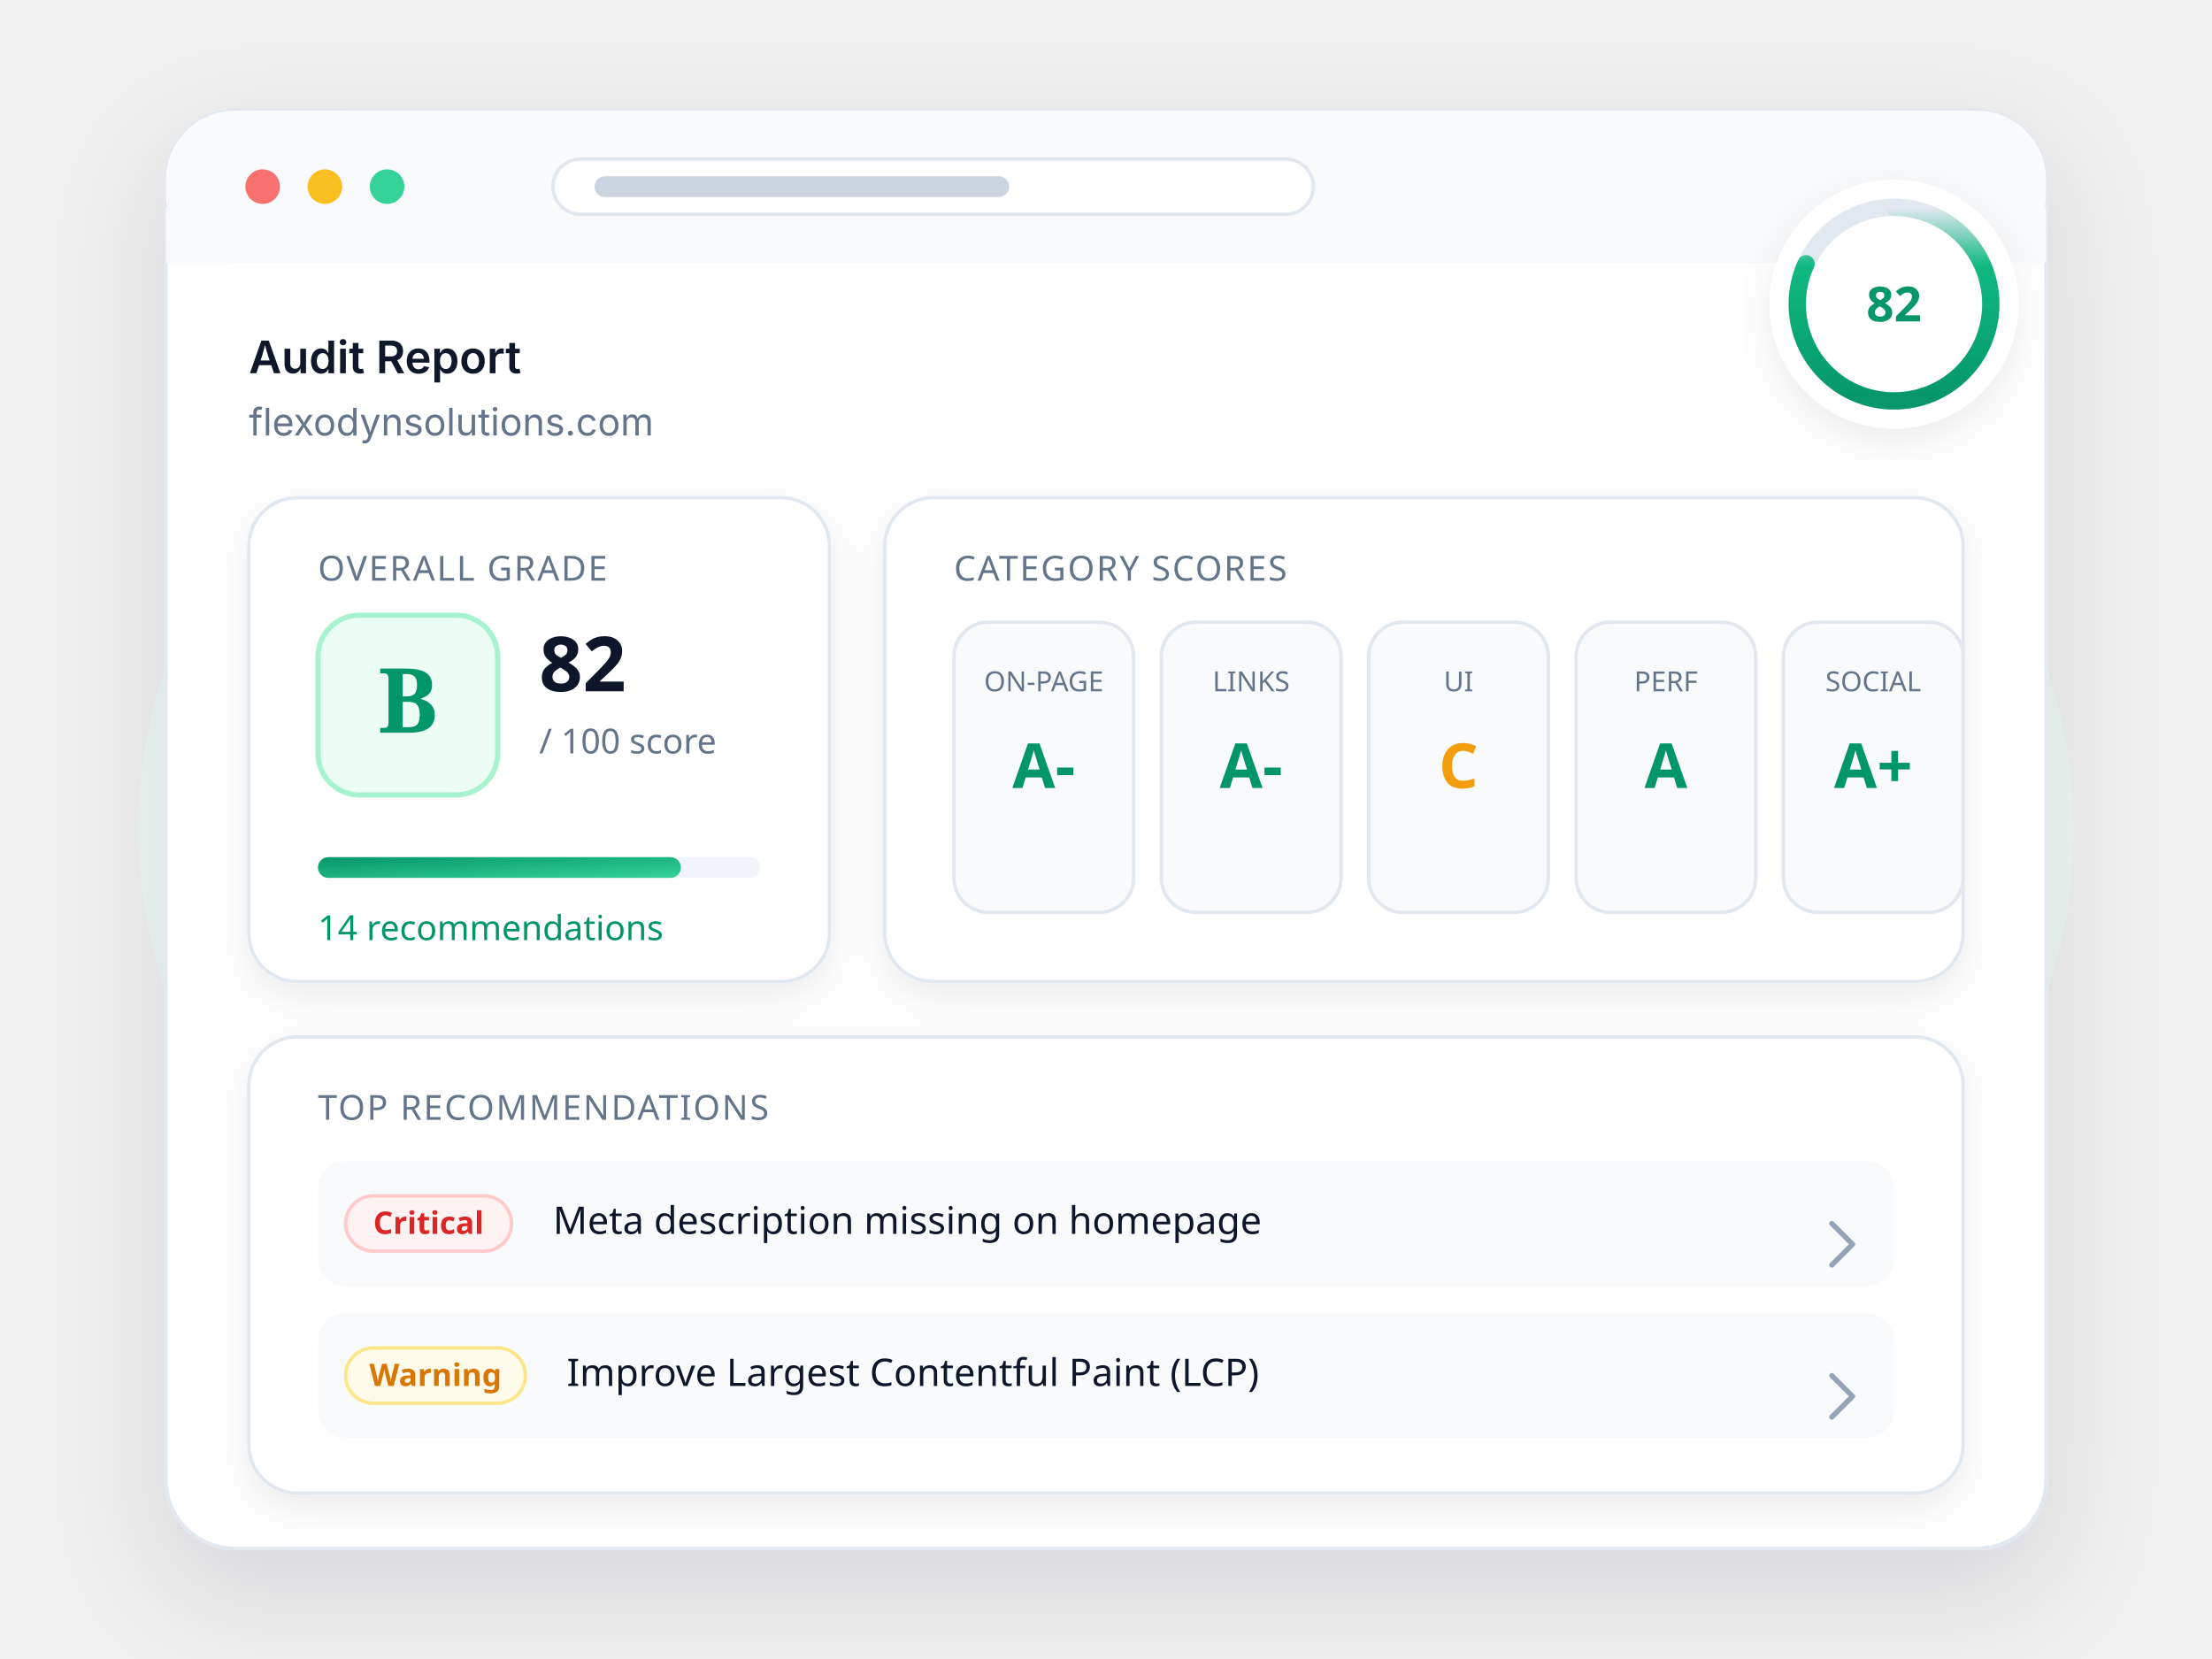
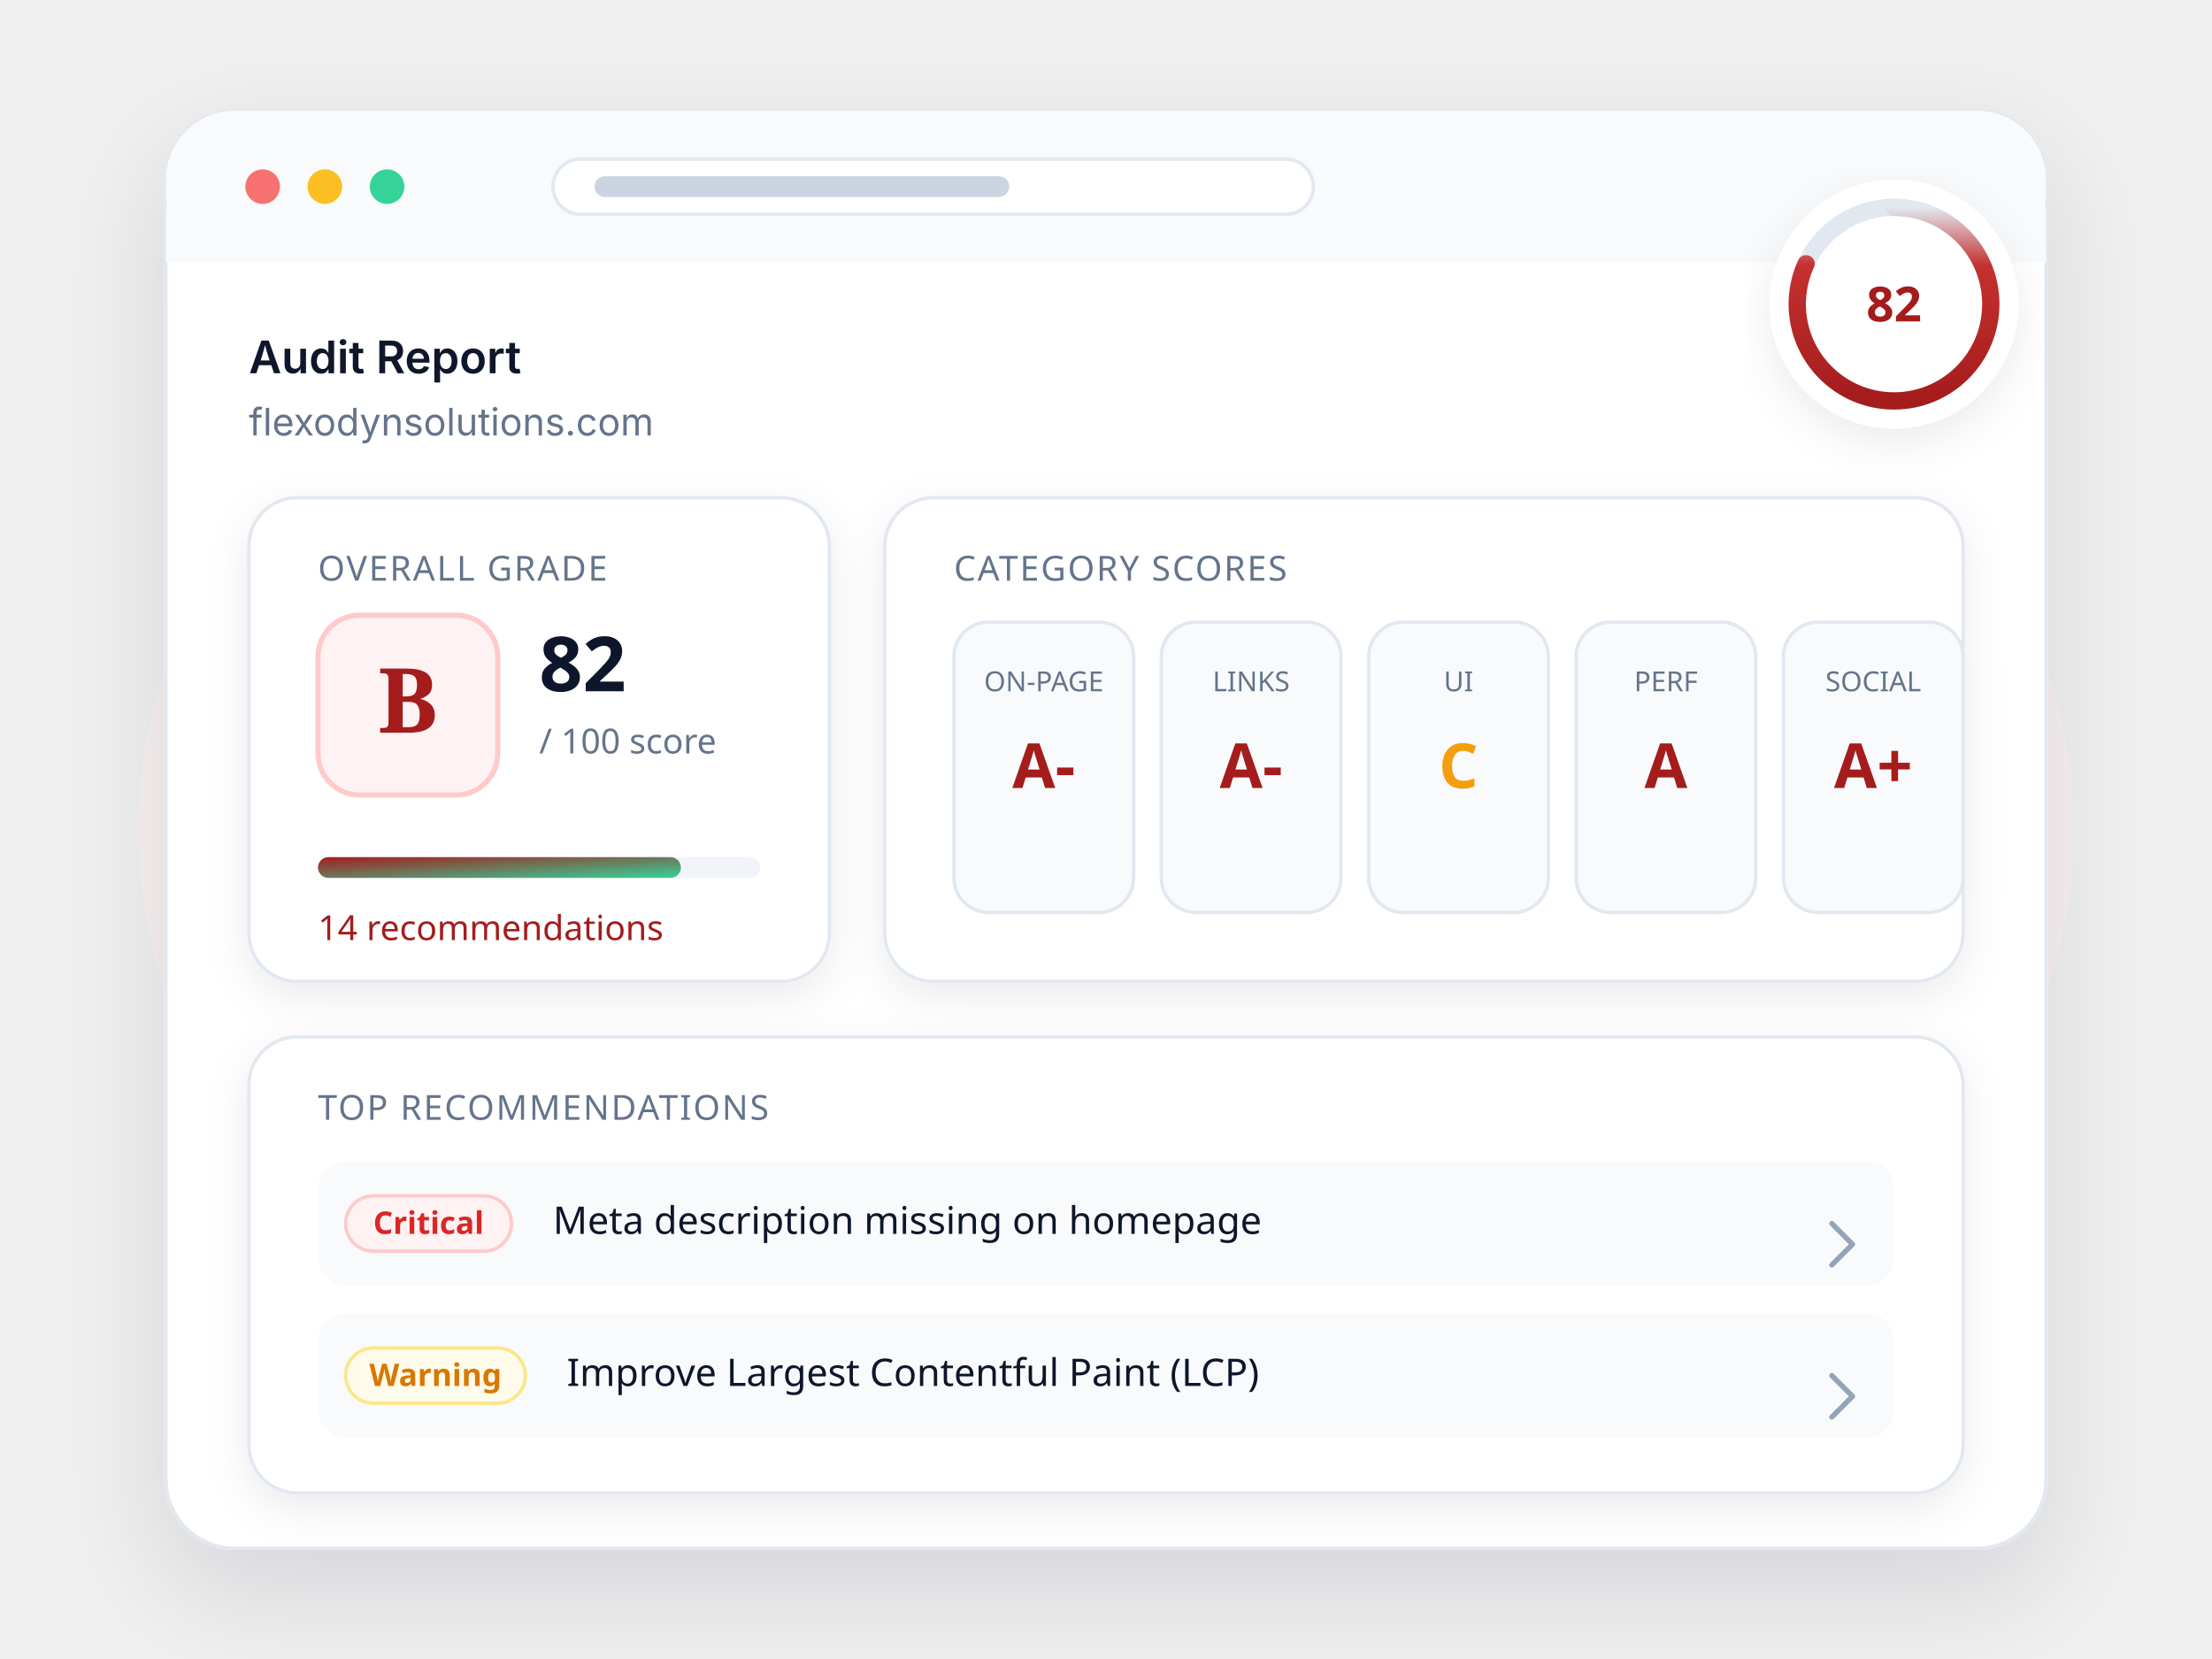
<svg xmlns="http://www.w3.org/2000/svg" viewBox="0 0 640 480" fill="none" role="img" aria-label="SEO audit dashboard">
  <defs>
    <linearGradient id="h-green" x1="0" y1="0" x2="1" y2="1">
-       <stop offset="0%" stop-color="#059669" />
+       <stop offset="0%" stop-color="#a51c1c" />
      <stop offset="100%" stop-color="#34d399" />
    </linearGradient>
    <linearGradient id="h-ring" x1="0" y1="0" x2="1" y2="0">
-       <stop offset="0%" stop-color="#059669" />
-       <stop offset="70%" stop-color="#10b981" />
+       <stop offset="0%" stop-color="#a51c1c" />
+       <stop offset="70%" stop-color="#c53030" />
      <stop offset="100%" stop-color="#e2e8f0" />
    </linearGradient>
    <filter id="h-shadow" x="-8%" y="-8%" width="116%" height="120%">
      <feDropShadow dx="0" dy="12" stdDeviation="16" flood-color="#0f172a" flood-opacity="0.12" />
    </filter>
    <filter id="h-card" x="-10%" y="-10%" width="120%" height="130%">
      <feDropShadow dx="0" dy="4" stdDeviation="6" flood-color="#0f172a" flood-opacity="0.08" />
    </filter>
  </defs>
-   <ellipse cx="320" cy="240" rx="280" ry="200" fill="#ecfdf5" opacity="0.6" />
+   <ellipse cx="320" cy="240" rx="280" ry="200" fill="#fef2f2" opacity="0.6" />
  <g filter="url(#h-shadow)">
    <rect x="48" y="32" width="544" height="416" rx="20" fill="#ffffff" stroke="#e2e8f0" stroke-width="1" />
    <rect x="48" y="32" width="544" height="44" rx="20" fill="#f8fafc" />
    <rect x="48" y="60" width="544" height="16" fill="#f8fafc" />
    <circle cx="76" cy="54" r="5" fill="#f87171" />
    <circle cx="94" cy="54" r="5" fill="#fbbf24" />
    <circle cx="112" cy="54" r="5" fill="#34d399" />
    <rect x="160" y="46" width="220" height="16" rx="8" fill="#ffffff" stroke="#e2e8f0" />
    <rect x="172" y="51" width="120" height="6" rx="3" fill="#cbd5e1" />
  </g>
  <text x="72" y="108" fill="#0f172a" font-family="system-ui,-apple-system,sans-serif" font-size="13" font-weight="600">Audit Report</text>
  <text x="72" y="126" fill="#64748b" font-family="system-ui,-apple-system,sans-serif" font-size="11">flexodynsolutions.com</text>
  <g filter="url(#h-card)">
    <rect x="72" y="144" width="168" height="140" rx="14" fill="#ffffff" stroke="#e2e8f0" />
    <text x="92" y="168" fill="#64748b" font-family="system-ui,sans-serif" font-size="10" font-weight="500" letter-spacing="0.05em">OVERALL GRADE</text>
-     <rect x="92" y="178" width="52" height="52" rx="12" fill="#ecfdf5" stroke="#a7f3d0" stroke-width="1.5" />
-     <text x="118" y="212" text-anchor="middle" fill="#059669" font-family="Georgia,serif" font-size="26" font-weight="700">B</text>
+     <rect x="92" y="178" width="52" height="52" rx="12" fill="#fef2f2" stroke="#fecaca" stroke-width="1.5" />
+     <text x="118" y="212" text-anchor="middle" fill="#a51c1c" font-family="Georgia,serif" font-size="26" font-weight="700">B</text>
    <text x="156" y="200" fill="#0f172a" font-family="system-ui,sans-serif" font-size="22" font-weight="700">82</text>
    <text x="156" y="218" fill="#64748b" font-family="system-ui,sans-serif" font-size="10">/ 100 score</text>
    <rect x="92" y="248" width="128" height="6" rx="3" fill="#f1f5f9" />
    <rect x="92" y="248" width="105" height="6" rx="3" fill="url(#h-green)" />
-     <text x="92" y="272" fill="#059669" font-family="system-ui,sans-serif" font-size="10" font-weight="500">14 recommendations</text>
+     <text x="92" y="272" fill="#a51c1c" font-family="system-ui,sans-serif" font-size="10" font-weight="500">14 recommendations</text>
  </g>
  <g filter="url(#h-card)">
    <rect x="256" y="144" width="312" height="140" rx="14" fill="#ffffff" stroke="#e2e8f0" />
    <text x="276" y="168" fill="#64748b" font-family="system-ui,sans-serif" font-size="10" font-weight="500" letter-spacing="0.05em">CATEGORY SCORES</text>
    <g font-family="system-ui,sans-serif">
      <rect x="276" y="180" width="52" height="84" rx="10" fill="#f8fafc" stroke="#e2e8f0" />
      <text x="302" y="200" text-anchor="middle" fill="#64748b" font-size="8">ON-PAGE</text>
-       <text x="302" y="228" text-anchor="middle" fill="#059669" font-size="18" font-weight="700">A-</text>
+       <text x="302" y="228" text-anchor="middle" fill="#a51c1c" font-size="18" font-weight="700">A-</text>
      <rect x="336" y="180" width="52" height="84" rx="10" fill="#f8fafc" stroke="#e2e8f0" />
      <text x="362" y="200" text-anchor="middle" fill="#64748b" font-size="8">LINKS</text>
-       <text x="362" y="228" text-anchor="middle" fill="#059669" font-size="18" font-weight="700">A-</text>
+       <text x="362" y="228" text-anchor="middle" fill="#a51c1c" font-size="18" font-weight="700">A-</text>
      <rect x="396" y="180" width="52" height="84" rx="10" fill="#f8fafc" stroke="#e2e8f0" />
      <text x="422" y="200" text-anchor="middle" fill="#64748b" font-size="8">UI</text>
      <text x="422" y="228" text-anchor="middle" fill="#f59e0b" font-size="18" font-weight="700">C</text>
      <rect x="456" y="180" width="52" height="84" rx="10" fill="#f8fafc" stroke="#e2e8f0" />
      <text x="482" y="200" text-anchor="middle" fill="#64748b" font-size="8">PERF</text>
-       <text x="482" y="228" text-anchor="middle" fill="#059669" font-size="18" font-weight="700">A</text>
+       <text x="482" y="228" text-anchor="middle" fill="#a51c1c" font-size="18" font-weight="700">A</text>
      <rect x="516" y="180" width="52" height="84" rx="10" fill="#f8fafc" stroke="#e2e8f0" />
      <text x="542" y="200" text-anchor="middle" fill="#64748b" font-size="8">SOCIAL</text>
-       <text x="542" y="228" text-anchor="middle" fill="#059669" font-size="18" font-weight="700">A+</text>
+       <text x="542" y="228" text-anchor="middle" fill="#a51c1c" font-size="18" font-weight="700">A+</text>
    </g>
  </g>
  <g filter="url(#h-card)">
    <rect x="72" y="300" width="496" height="132" rx="14" fill="#ffffff" stroke="#e2e8f0" />
    <text x="92" y="324" fill="#64748b" font-family="system-ui,sans-serif" font-size="10" font-weight="500" letter-spacing="0.05em">TOP RECOMMENDATIONS</text>
    <rect x="92" y="336" width="456" height="36" rx="8" fill="#f8fafc" />
    <rect x="100" y="346" width="48" height="16" rx="8" fill="#fef2f2" stroke="#fecaca" />
    <text x="124" y="357" text-anchor="middle" fill="#dc2626" font-family="system-ui,sans-serif" font-size="9" font-weight="600">Critical</text>
    <text x="160" y="357" fill="#0f172a" font-family="system-ui,sans-serif" font-size="11" font-weight="500">Meta description missing on homepage</text>
    <path d="M530 354l6 6-6 6" stroke="#94a3b8" stroke-width="1.5" stroke-linecap="round" stroke-linejoin="round" />
    <rect x="92" y="380" width="456" height="36" rx="8" fill="#f8fafc" />
    <rect x="100" y="390" width="52" height="16" rx="8" fill="#fffbeb" stroke="#fde68a" />
    <text x="126" y="401" text-anchor="middle" fill="#d97706" font-family="system-ui,sans-serif" font-size="9" font-weight="600">Warning</text>
    <text x="164" y="401" fill="#0f172a" font-family="system-ui,sans-serif" font-size="11" font-weight="500">Improve Largest Contentful Paint (LCP)</text>
    <path d="M530 398l6 6-6 6" stroke="#94a3b8" stroke-width="1.5" stroke-linecap="round" stroke-linejoin="round" />
  </g>
  <g transform="translate(548,88)">
    <circle cx="0" cy="0" r="36" fill="#ffffff" filter="url(#h-card)" />
    <circle cx="0" cy="0" r="28" stroke="#e2e8f0" stroke-width="5" fill="none" />
    <circle cx="0" cy="0" r="28" stroke="url(#h-ring)" stroke-width="5" fill="none" stroke-linecap="round" stroke-dasharray="176" stroke-dashoffset="32" transform="rotate(-90)" />
-     <text x="0" y="5" text-anchor="middle" fill="#059669" font-family="system-ui,sans-serif" font-size="14" font-weight="700">82</text>
+     <text x="0" y="5" text-anchor="middle" fill="#a51c1c" font-family="system-ui,sans-serif" font-size="14" font-weight="700">82</text>
  </g>
</svg>
